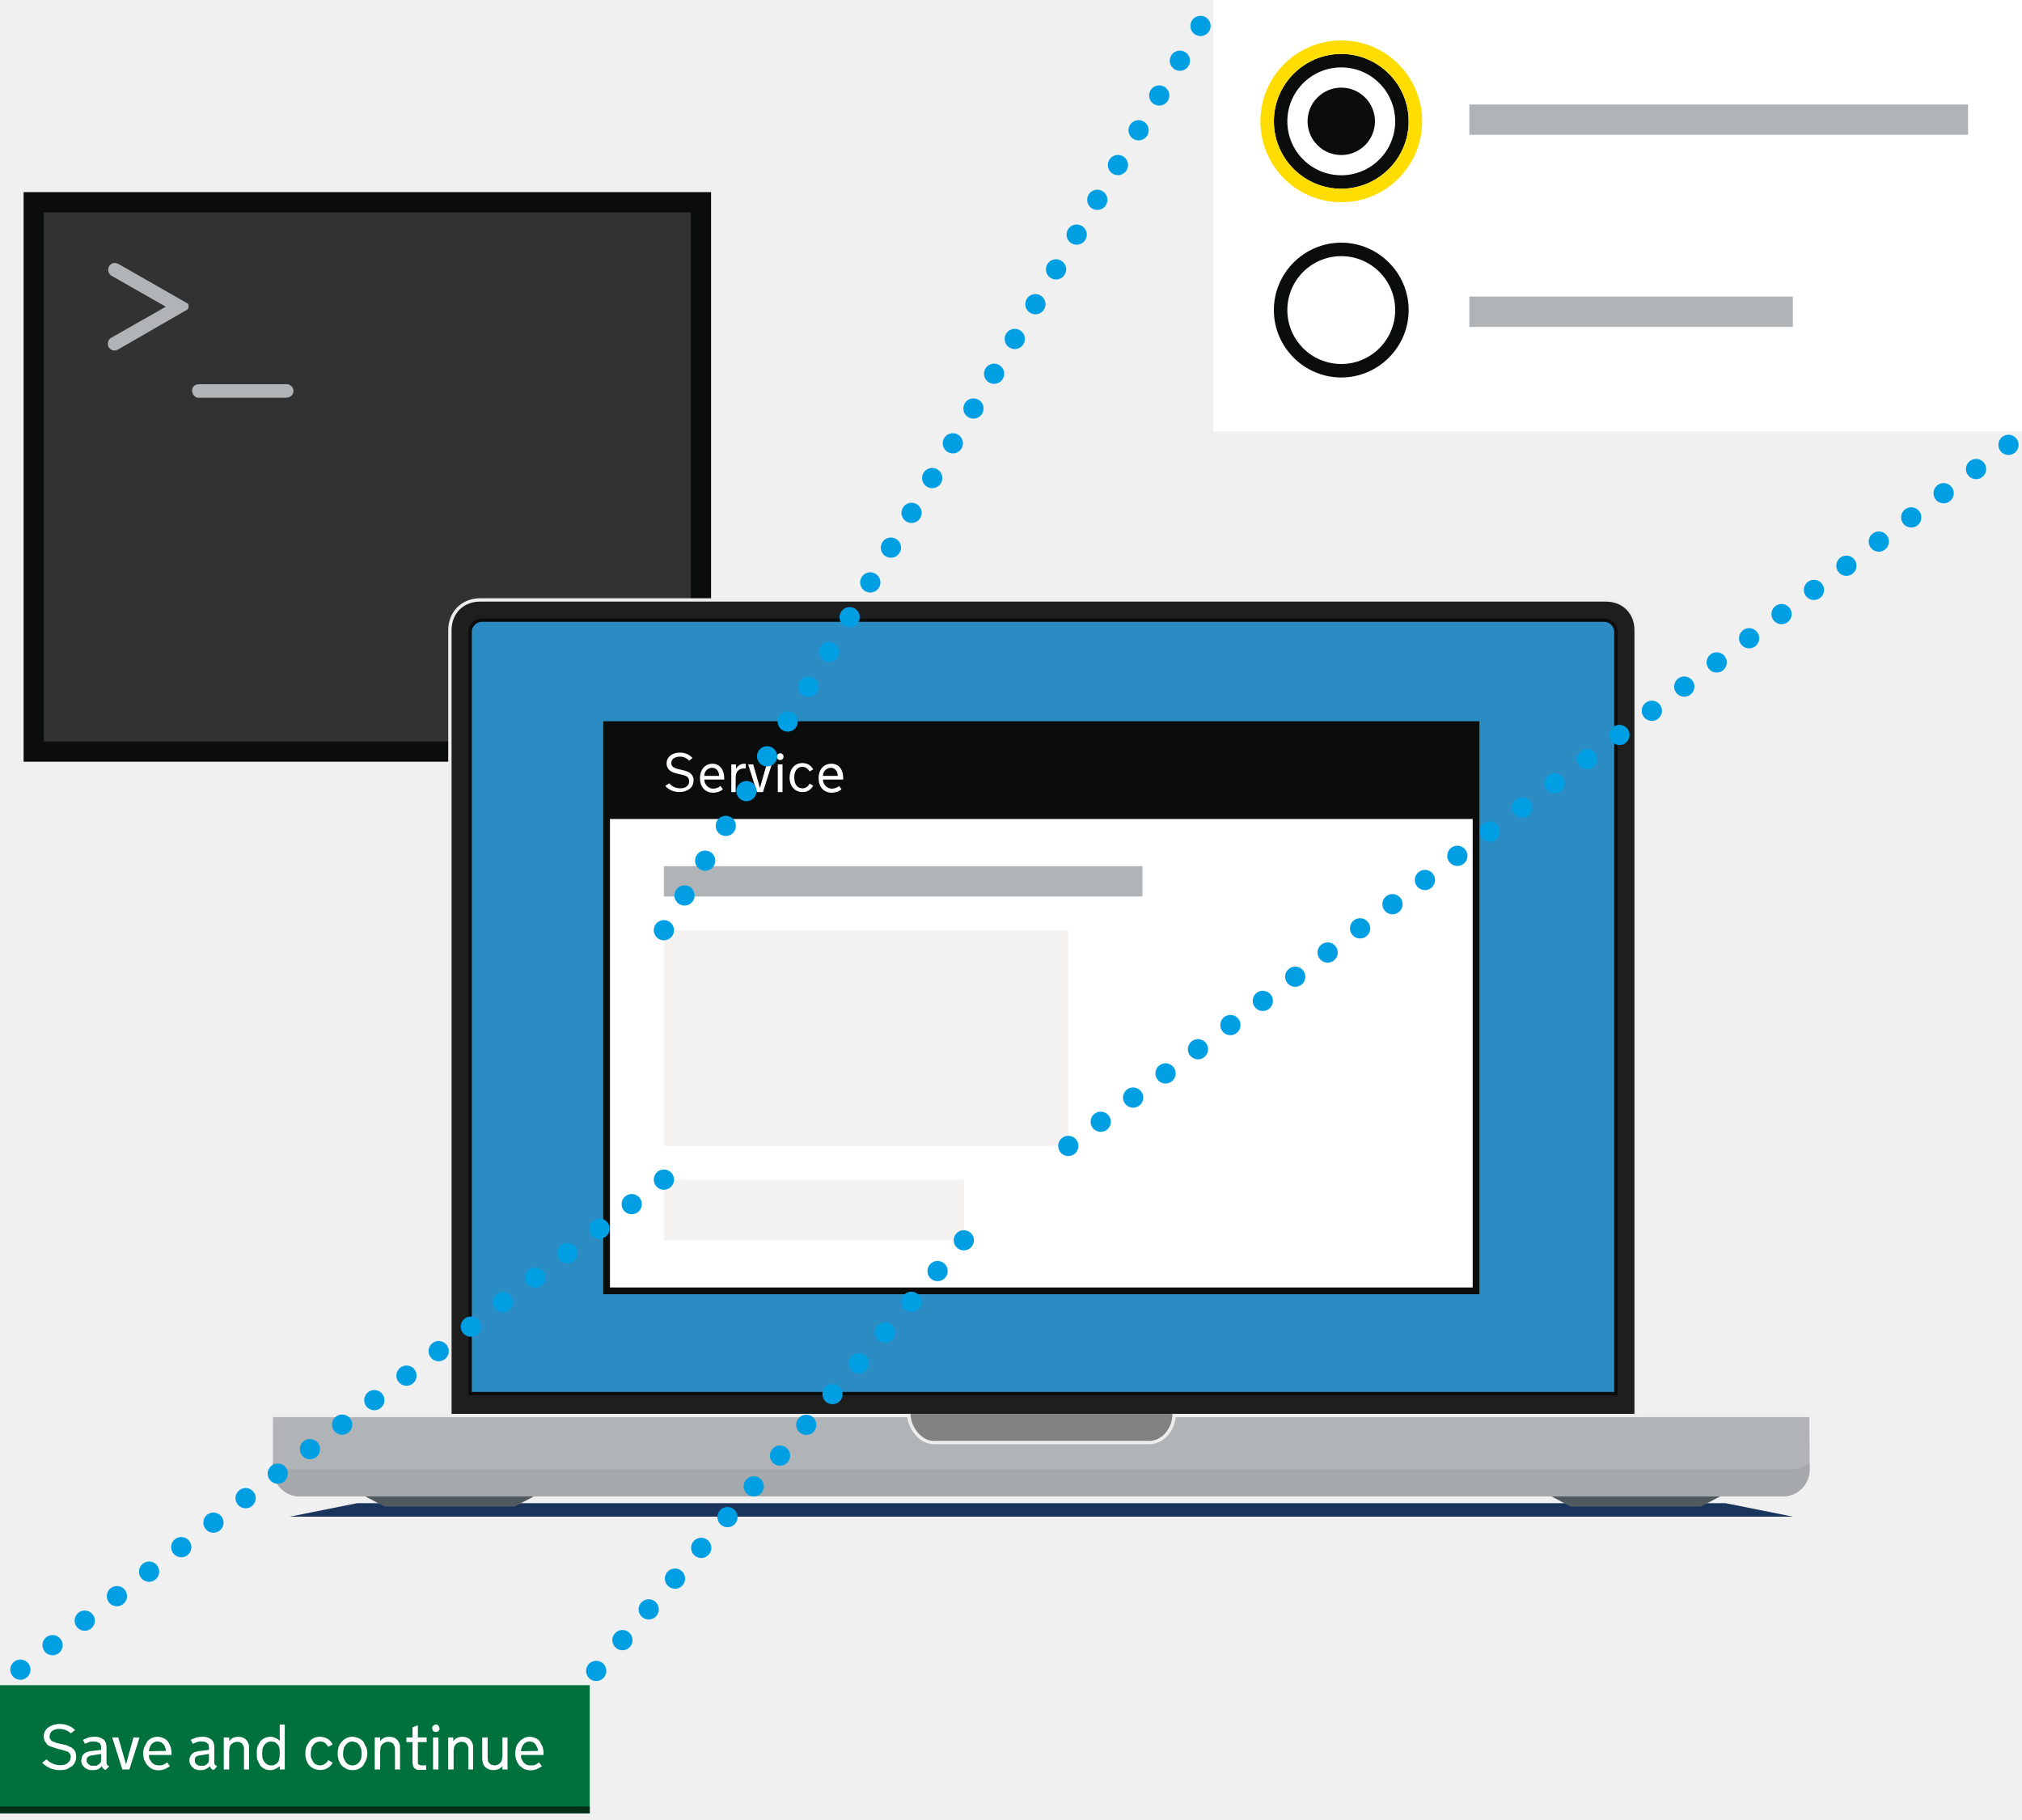
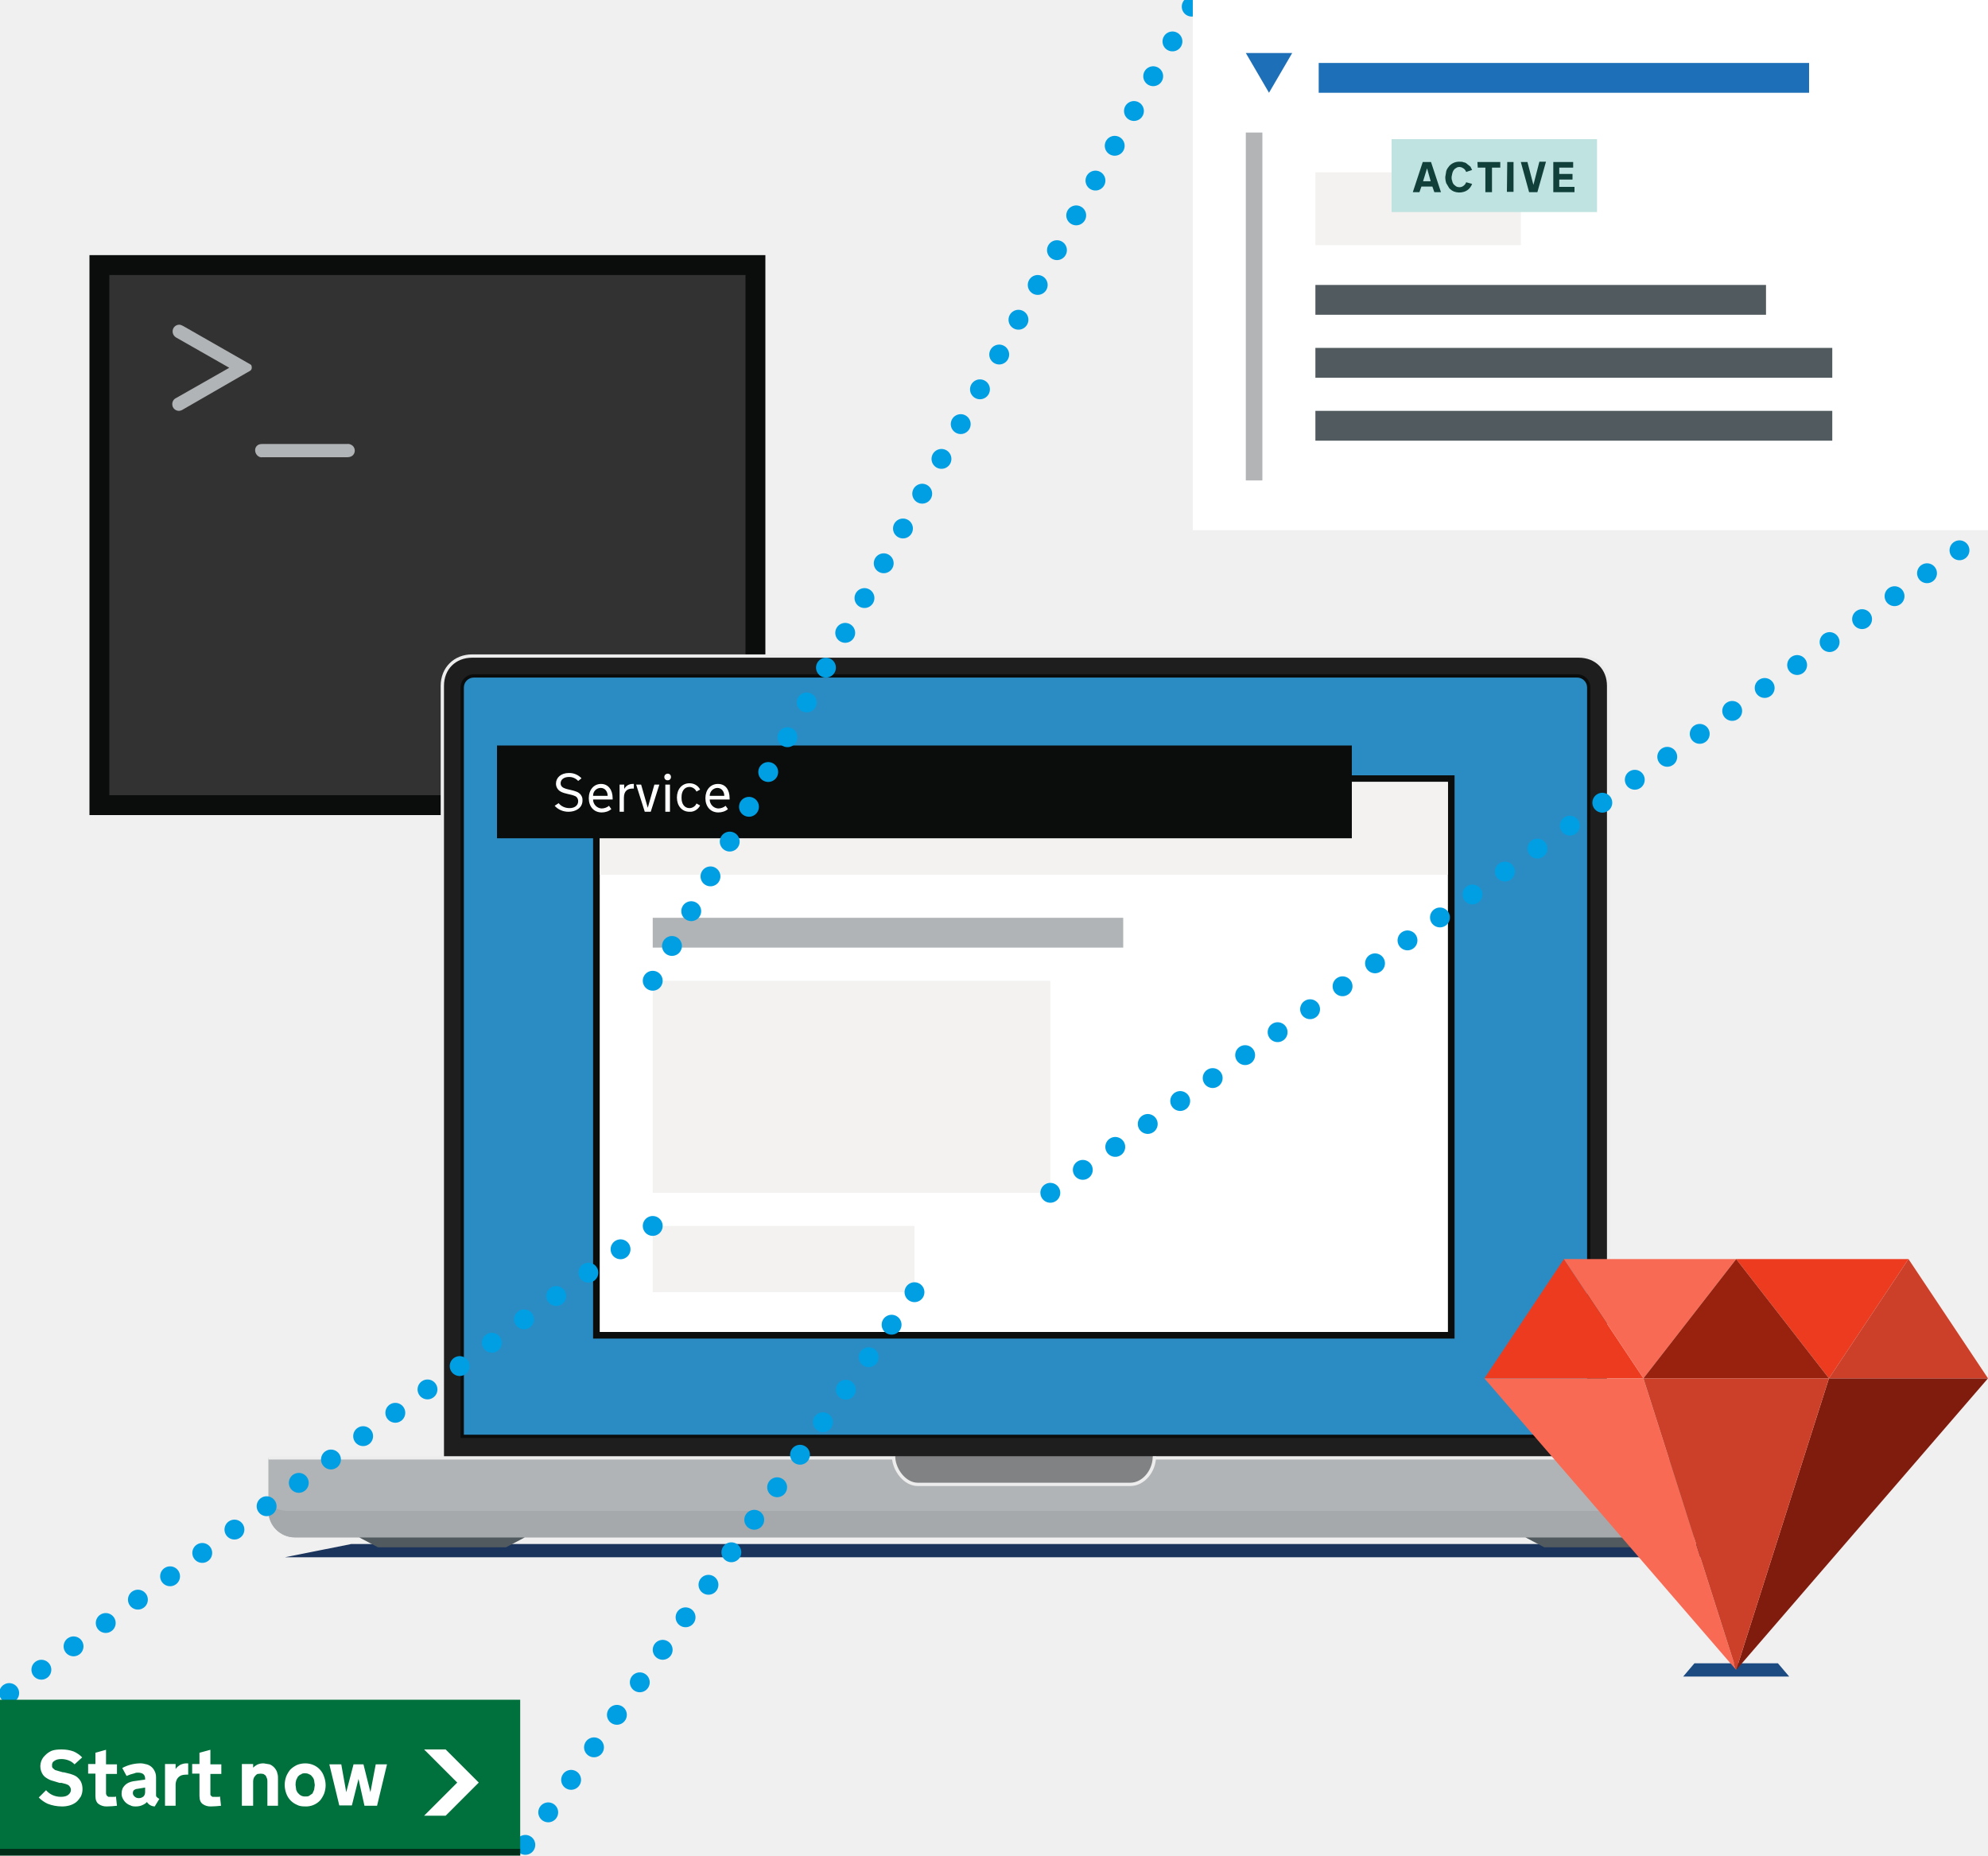
- <svg xmlns="http://www.w3.org/2000/svg" width="600" height="540">
+ <svg xmlns="http://www.w3.org/2000/svg" viewBox="0 0 600 560">
  <g fill="none" fill-rule="evenodd">
    <g fill-rule="nonzero">
-       <path fill="#323232" stroke="#0B0C0C" stroke-width="6" d="M10 60h198v163H10z" />
-       <path fill="#B1B4B6" d="M55.6 90 35.3 78.4c-.4-.2-.8-.4-1.2-.4a2 2 0 0 0-2 2c0 .9.5 1.6 1.3 2l15.8 9-16 9.1a2 2 0 0 0-1.2 2c0 1 .9 1.9 2 1.9.4 0 .9-.2 1.2-.4l20.3-11.7c.5-.3.6-1 .4-1.5 0-.2-.2-.3-.3-.4Zm30.8 24.5c-.5-.4-1.1-.6-1.7-.5H59.2c-.6 0-1.2.1-1.6.5-.8.7-.8 2 0 2.9.5.5 1 .7 1.6.6h25.5c.6 0 1.2-.1 1.7-.5a2 2 0 0 0 0-3Z" />
+       <path fill="#323232" stroke="#0B0C0C" stroke-width="6" d="M30 80h198v163H30z" />
+       <path fill="#B1B4B6" d="M75.6 110 55.3 98.4c-.4-.2-.8-.4-1.2-.4a2 2 0 0 0-2 2c0 .9.5 1.6 1.3 2l15.8 9-16 9.1a2 2 0 0 0-1.2 2c0 1 .9 1.9 2 1.9.4 0 .9-.2 1.2-.4l20.3-11.7c.5-.3.6-1 .4-1.5 0-.2-.2-.3-.3-.4Zm30.8 24.5c-.5-.4-1.1-.6-1.7-.5H79.2c-.6 0-1.2.1-1.6.5-.8.7-.8 2 0 2.9.5.5 1 .7 1.6.6h25.5c.6 0 1.2-.1 1.7-.5a2 2 0 0 0 0-3Z" />
    </g>
-     <path fill="#1E1E1E" fill-rule="nonzero" d="M133.4 428.8V187c0-5.4 3.6-9 9-9h334c5.6 0 9.1 3.5 9.1 9v242" />
-     <path fill="#EDEDED" fill-rule="nonzero" d="M486 428.8h-1V187c0-5-3.5-8.5-8.5-8.5h-334c-5 0-8.5 3.5-8.5 8.5v241.8h-1V187c0-5.5 4-9.5 9.5-9.5h334c5.5 0 9.5 4 9.5 9.5v241.8Z" />
-     <path fill="#2B8CC4" fill-rule="nonzero" d="M143.4 184h332a4 4 0 0 1 4 4v225.5h-340V188a4 4 0 0 1 4-4Z" />
-     <path fill="#0B0C0C" fill-rule="nonzero" d="M480 414H139V187.5a4 4 0 0 1 4-4h333a4 4 0 0 1 4 4V414Zm-340-1h339V187.5a3 3 0 0 0-3-3H143a3 3 0 0 0-3 3V413Z" />
-     <path fill="#808283" fill-rule="nonzero" d="M270 419.5h79v14h-79z" />
-     <path fill="#B1B4B6" fill-rule="nonzero" d="M341 428h-64c-3.8 0-7-4.1-7.3-8H81v16a8 8 0 0 0 8 8h440a8 8 0 0 0 8-8l-.1-16H348.3c-.3 4.1-3.4 8-7.3 8Z" />
-     <path fill="#A5A9AB" fill-rule="nonzero" d="M81 434v2a8 8 0 0 0 8 8h440a8 8 0 0 0 8-8l-.1-2a8.5 8.5 0 0 1-5.5 2H87c-2.1 0-4.2-.7-5.9-2Z" />
-     <path stroke="#EDEDED" d="M537 420H348.4c-.2 4.1-3.3 8-7.3 8H277c-3.8 0-7-4.1-7.3-8H81" />
-     <path fill="#1A345C" fill-rule="nonzero" d="M106 446h406l20 4H86z" />
-     <path fill="#505A5F" fill-rule="nonzero" d="m108.4 444 5.7 3h38.6l5.7-3zm352 0 5.7 3h38.6l5.7-3z" />
-     <path fill="#FFF" fill-rule="nonzero" stroke="#0B0C0C" stroke-width="2" d="M180 215h258v168H180z" />
-     <path fill="#0B0C0C" fill-rule="nonzero" d="M180 215h258v28H180z" />
-     <path fill="#B1B4B6" d="M197 257h142v9H197z" />
-     <path fill="#F3F2F1" fill-rule="nonzero" d="M197 350h89v18h-89v-18Zm0-74h120v64H197v-64Z" />
-     <path fill="#FFF" fill-rule="nonzero" d="M198.6 232.4c.8 1 2 1.5 3.3 1.5 1.4 0 2.6-.7 2.6-2.1 0-.7-.4-1.4-1.1-1.6-1.1-.5-3-.6-4.2-1.3a2.7 2.7 0 0 1-1.4-2.4c0-1.8 1.5-3.2 3.9-3.2a5 5 0 0 1 3.8 1.6l-1 .8a3.6 3.6 0 0 0-2.8-1.2c-1.4 0-2.5.7-2.5 1.9 0 1.9 2.7 1.7 4.7 2.5 1.2.4 2 1.5 1.9 2.7 0 2.3-2.1 3.4-4.2 3.4-1.6 0-3.1-.6-4.2-1.8l1.2-.8Zm10.4-1.1c0 1.4 1.1 2.6 2.5 2.7h.1c.8 0 1.6-.3 2.2-.8l.7 1c-.8.7-1.9 1-2.9 1-2.4 0-3.9-1.8-3.9-4.3s1.5-4.3 3.7-4.3 3.5 1.8 3.5 4.3v.4H209Zm0-1.1h4.4c0-1.3-.8-2.4-2.1-2.4a2.3 2.3 0 0 0-2.3 2.4Zm12.1-2.2h-.2c-1.4 0-2.6.6-2.6 2.8v4.2H217v-8.2h1.4v1.3c.5-.9 1.4-1.5 2.5-1.5h.4v1.4h-.2Zm3.5 7-2.6-8.2h1.5l2 7 2-7h1.5l-2.6 8.2h-1.8Zm6.9-11.5c.6 0 1 .4 1 1s-.4 1-1 1-1-.4-1-1 .5-1 1-1Zm.7 11.5h-1.4v-8.2h1.4v8.2Zm3.5-4.1c0 1.6.8 3 2.4 3 .9 0 1.8-.6 2.1-1.4l1.1.6c-.6 1.2-1.9 2-3.2 1.9-2.3 0-3.8-1.8-3.8-4.3s1.5-4.3 3.8-4.3c1.4 0 2.6.7 3.2 1.9l-1.1.6a2.4 2.4 0 0 0-2.1-1.4c-1.6 0-2.4 1.4-2.4 3v.4Zm8.5.4c0 1.4 1.1 2.6 2.5 2.7h.1c.8 0 1.6-.3 2.2-.8l.7 1c-.8.7-1.9 1-2.9 1-2.4 0-3.9-1.8-3.9-4.3s1.5-4.3 3.8-4.3 3.5 1.8 3.5 4.3v.4h-6Zm0-1.1h4.4c0-1.3-.8-2.4-2.1-2.4a2.4 2.4 0 0 0-2.3 2.4Z" />
-     <path stroke="#009FE3" stroke-dasharray="0 12" stroke-linecap="round" stroke-linejoin="round" stroke-width="6" d="M197 350 0 500m317-160 283-211M197 276 360.5.5M286 368 175 498" />
+     <path fill="#1E1E1E" fill-rule="nonzero" d="M133.4 448.8V207c0-5.4 3.6-9 9-9h334c5.6 0 9.1 3.5 9.1 9v242" />
+     <path fill="#EDEDED" fill-rule="nonzero" d="M486 448.8h-1V207c0-5-3.5-8.5-8.5-8.5h-334c-5 0-8.5 3.5-8.5 8.5v241.8h-1V207c0-5.5 4-9.5 9.5-9.5h334c5.5 0 9.5 4 9.5 9.5v241.8Z" />
+     <path fill="#2B8CC4" fill-rule="nonzero" d="M143.4 204h332a4 4 0 0 1 4 4v225.5h-340V208a4 4 0 0 1 4-4Z" />
+     <path fill="#0B0C0C" fill-rule="nonzero" d="M480 434H139V207.5a4 4 0 0 1 4-4h333a4 4 0 0 1 4 4V434Zm-340-1h339V207.5a3 3 0 0 0-3-3H143a3 3 0 0 0-3 3V433Z" />
+     <path fill="#808283" fill-rule="nonzero" d="M270 439.5h79v14h-79z" />
+     <path fill="#B1B4B6" fill-rule="nonzero" d="M341 448h-64c-3.8 0-7-4.1-7.3-8H81v16a8 8 0 0 0 8 8h440a8 8 0 0 0 8-8l-.1-16H348.3c-.3 4.1-3.4 8-7.3 8Z" />
+     <path fill="#A5A9AB" fill-rule="nonzero" d="M81 454v2a8 8 0 0 0 8 8h440a8 8 0 0 0 8-8l-.1-2a8.5 8.5 0 0 1-5.5 2H87c-2.1 0-4.2-.7-5.9-2Z" />
+     <path stroke="#EDEDED" d="M537 440H348.4c-.2 4.1-3.3 8-7.3 8H277c-3.8 0-7-4.1-7.3-8H81" />
+     <path fill="#1A345C" fill-rule="nonzero" d="M106 466h406l20 4H86z" />
+     <path fill="#505A5F" fill-rule="nonzero" d="m108.4 464 5.7 3h38.6l5.7-3zm352 0 5.7 3h38.6l5.7-3z" />
+     <path fill="#FFF" fill-rule="nonzero" stroke="#0B0C0C" stroke-width="2" d="M180 235h258v168H180z" />
+     <path fill="#B1B4B6" d="M197 277h142v9H197z" />
+     <path fill="#F3F2F1" fill-rule="nonzero" d="M197 370h79v20h-79v-20Zm0-74h120v64H197v-64Zm-16-60h256v28H181v-28Z" />
    <g fill-rule="nonzero">
-       <path fill="#00703C" d="M0 500h175v38H0z" />
-       <path fill="#002E19" d="M0 536h175v2H0z" />
-       <path fill="#FFF" d="M13.8 522c.6.6 1.2 1 1.9 1.3a5.3 5.3 0 0 0 3.4.3 3 3 0 0 0 1-.5l.7-.8.2-1c0-.4-.1-.7-.3-1-.2-.3-.4-.5-.7-.6a33.3 33.3 0 0 0-2.3-.7h-.2a146.6 146.6 0 0 1-2.7-.9 3 3 0 0 1-.8-.5l-.7-1a3.3 3.3 0 0 1 .8-3.9 6.1 6.1 0 0 1 3.7-1.2 6.6 6.6 0 0 1 3.5 1l1 .8-1.3 1a4 4 0 0 0-1.6-1 5.2 5.2 0 0 0-3-.2l-1 .5-.5.7-.2.8c0 .4 0 .8.3 1 .1.3.4.5.7.6l1 .4 1.1.3h.1l1.8.4 1.5.7c.4.3.8.6 1 1 .3.5.4 1 .4 1.8a3.6 3.6 0 0 1-1.2 2.7l-1.5.9c-.6.2-1.3.3-2.2.3a7.2 7.2 0 0 1-5.2-2.2l1.3-1Zm16.4 2c-.2.4-.6.6-1 .9a4 4 0 0 1-1.8.3c-.4 0-.9 0-1.3-.2a2 2 0 0 1-1-.6 2.6 2.6 0 0 1-1-2l.2-1.1a2.4 2.4 0 0 1 1.3-1.4l1-.3 3.4-.4v-.6c0-.4 0-.7-.2-1 0-.2-.2-.4-.4-.5l-.7-.3-.8-.1c-.5 0-1 0-1.5.2l-1.2.5-.6-1.2 1.7-.7a8 8 0 0 1 1.8-.2 4 4 0 0 1 2.6.8c.6.5.9 1.3.9 2.3v4.4c0 .3 0 .6.2.8 0 .2.3.3.6.5l-1 1a1 1 0 0 1-.7-.3c-.2-.2-.4-.4-.4-.7Zm-2.7-3.2-.7.1-.6.3a1.2 1.2 0 0 0-.5 1c0 .3 0 .6.2.8l.4.5.7.4h1.6l.7-.4.5-.5c.2-.2.2-.5.2-.8v-1.8l-2.5.4Zm8.8 4.2-3-9.5h1.8l2.3 8 2.2-8h1.8l-3 9.5zm7.9-4.3c0 .5 0 .9.2 1.3l.7 1a2.7 2.7 0 0 0 2 .8c.5 0 1 0 1.4-.2a5 5 0 0 0 1.1-.7l.8 1.1c-.4.4-1 .6-1.5.9a5.1 5.1 0 0 1-3.7 0c-.6-.3-1-.7-1.4-1.1-.4-.4-.7-1-1-1.6a6 6 0 0 1-.3-2c0-.7.1-1.3.4-2l.8-1.5a4 4 0 0 1 3.1-1.4c.7 0 1.2.2 1.7.4s1 .6 1.3 1a6 6 0 0 1 1.1 3.6v.4h-6.7Zm2.6-4a2.3 2.3 0 0 0-1.9.9 3.5 3.5 0 0 0-.7 2l5-.1c0-.4 0-.7-.2-1 0-.4-.3-.7-.5-1l-.7-.6-1-.2Zm15.5 7.3c-.3.4-.7.6-1.2.9a4 4 0 0 1-1.6.3c-.5 0-1 0-1.3-.2-.4-.1-.8-.3-1-.6a2.6 2.6 0 0 1-1-2c0-.5 0-.8.2-1.1a2.4 2.4 0 0 1 1.3-1.4l1-.3 3.3-.4v-.6l-.1-1-.5-.5-.6-.3-.9-.1c-.5 0-1 0-1.5.2l-1.2.5-.6-1.2 1.7-.7a8 8 0 0 1 1.8-.2 4 4 0 0 1 2.6.8c.6.5.9 1.3.9 2.3v4.4c0 .3 0 .6.2.8l.6.5-.9 1c-.3 0-.6-.1-.8-.3l-.4-.7Zm-2.8-3.2-.7.1-.6.3a1.2 1.2 0 0 0-.4 1l.1.8.4.5.7.4h1.6l.7-.4.5-.5c.2-.2.2-.5.2-.8v-1.8l-2.5.4Zm6.9-5.3H68v1.1a3 3 0 0 1 1.2-1 4 4 0 0 1 3 0 2.8 2.8 0 0 1 1.5 1.7c.2.4.2.8.2 1.3v6.4h-1.5v-6c0-.4 0-.7-.2-1a2 2 0 0 0-.4-.7l-.6-.4-.8-.1a2.5 2.5 0 0 0-1.6.6c-.3.2-.5.5-.6.8l-.2 1.2v5.6h-1.6v-9.5ZM83 524c-.3.3-.7.6-1.2.8a3 3 0 0 1-1.6.4 3.7 3.7 0 0 1-3-1.4l-.8-1.6c-.2-.6-.2-1.2-.2-2 0-.6 0-1.3.2-2l.8-1.5c.4-.4.8-.8 1.3-1 .5-.2 1-.4 1.7-.4a3 3 0 0 1 1.6.4c.5.2.9.5 1.2.9v-4.9h1.5V525H83v-1Zm-5.2-3.7.1 1.4c.2.4.3.8.6 1.1.2.3.5.6.8.7.3.2.7.3 1.2.3.4 0 .7 0 1-.2.4-.2.6-.3.8-.6.3-.2.4-.5.5-.9l.2-1v-1.6c0-.4 0-.8-.2-1.1 0-.3-.2-.6-.5-.9l-.7-.6-1.1-.2a2.4 2.4 0 0 0-2 1c-.3.3-.4.7-.6 1.1l-.1 1.4v.1Zm14.4 0c0 .5 0 1 .2 1.4l.5 1c.2.4.5.7.9.8.3.2.7.3 1.2.3a2.6 2.6 0 0 0 2-1c.2-.1.3-.4.4-.6l1.3.8a3.8 3.8 0 0 1-2.5 2 4.6 4.6 0 0 1-3-.2 4 4 0 0 1-1.4-1c-.4-.4-.7-1-.9-1.6a6 6 0 0 1-.3-2c0-.7.1-1.3.3-2l.9-1.5a4 4 0 0 1 3.2-1.4 4.6 4.6 0 0 1 2.2.6 3.8 3.8 0 0 1 1.5 1.7l-1.3.7-.4-.6a2.7 2.7 0 0 0-1.2-.9l-.8-.1a2.5 2.5 0 0 0-2 1c-.3.4-.5.7-.6 1.2a5 5 0 0 0-.2 1.3v.1Zm12.4-5c.6 0 1.2.2 1.8.4.5.2 1 .6 1.4 1l.8 1.6c.3.6.4 1.2.4 2a6 6 0 0 1-.4 2l-.8 1.5a4 4 0 0 1-3.2 1.4c-.7 0-1.3-.1-1.8-.4a4 4 0 0 1-1.4-1c-.4-.4-.7-1-.9-1.6a6 6 0 0 1-.3-2c0-.7.1-1.3.3-2 .2-.5.5-1 1-1.5a4 4 0 0 1 3-1.4Zm0 8.5a2.4 2.4 0 0 0 2-1c.3-.3.4-.7.6-1.1l.1-1.4-.1-1.4-.6-1.2-.8-.7-1.2-.3a2.4 2.4 0 0 0-2 1c-.3.4-.5.7-.6 1.2a5 5 0 0 0-.2 1.3v.1c0 .5 0 1 .2 1.4l.5 1c.3.4.6.7.9.8.3.2.7.3 1.2.3Zm6.6-8.3h1.6v1.1a3 3 0 0 1 1.2-1 4 4 0 0 1 3 0 2.8 2.8 0 0 1 1.5 1.7c.2.4.2.8.2 1.3v6.4h-1.5v-6c0-.4 0-.7-.2-1a2 2 0 0 0-.4-.7l-.6-.4-.8-.1a2.5 2.5 0 0 0-1.6.6c-.3.2-.4.5-.6.8l-.2 1.2v5.6h-1.6v-9.5Zm12.8 7.1v.5c0 .1 0 .3.2.4l.3.2.7.1a4.5 4.5 0 0 0 .6 0 5.2 5.2 0 0 0 .6-.1l.1 1.4a13.8 13.8 0 0 1-1.7 0 4 4 0 0 1-1 0 2 2 0 0 1-.7-.4c-.3-.2-.4-.4-.5-.7l-.2-1v-6.1h-1.8v-1.4h1.8v-3l1.6-.6v3.6h2.6v1.4H124v5.7Zm6 2.4h-1.5v-9.5h1.6v9.5Zm-1.8-12.2.1-.4c0-.2.2-.3.3-.4a1 1 0 0 1 .7-.3h.4l.4.3.2.4.1.4v.4a1.1 1.1 0 0 1-.7.6 1 1 0 0 1-.8 0 1.1 1.1 0 0 1-.6-.6v-.4Zm4.8 2.7h1.5v1.1a3 3 0 0 1 1.2-1 4 4 0 0 1 3 0 2.8 2.8 0 0 1 1.5 1.7c.2.4.2.8.2 1.3v6.4H139v-6c0-.4 0-.7-.2-1a2 2 0 0 0-.4-.7l-.6-.4-.8-.1a2.5 2.5 0 0 0-1.6.6c-.3.2-.4.5-.6.8l-.2 1.2v5.6H133v-9.5Zm17.6 9.5h-1.5v-1c-.3.4-.7.7-1.2.9a4 4 0 0 1-3 0 2.8 2.8 0 0 1-1.6-1.7l-.2-1.2v-6.5h1.6v6l.1 1c.1.3.3.6.5.7.1.2.3.4.6.4l.8.2c.3 0 .6 0 .9-.2a2.2 2.2 0 0 0 1.3-1.3l.2-1.2v-5.6h1.5v9.5Zm4-4.3c0 .5 0 .9.2 1.3l.6 1a2.7 2.7 0 0 0 2.1.8c.5 0 1 0 1.4-.2a5 5 0 0 0 1-.7l.9 1.1c-.4.4-1 .6-1.5.9a5.1 5.1 0 0 1-3.7 0c-.6-.3-1-.7-1.5-1.1a6 6 0 0 1-.9-1.6 6 6 0 0 1-.3-2c0-.7.1-1.3.3-2 .2-.5.5-1 1-1.5a4 4 0 0 1 3-1.4c.6 0 1.2.2 1.7.4s1 .6 1.3 1l.8 1.6c.2.6.3 1.2.3 2v.4h-6.7Zm2.6-4a2.3 2.3 0 0 0-1.9.9 3.5 3.5 0 0 0-.7 2l5-.1c0-.4 0-.7-.2-1l-.5-1-.7-.6-1-.2Z" />
+       <path fill="#0B0C0C" d="M150 225h258v28H150z" />
+       <path fill="#FFF" d="M168.6 242.4c.8 1 2 1.5 3.3 1.5 1.4 0 2.6-.7 2.6-2.1 0-.7-.4-1.4-1.1-1.6-1.1-.5-3-.6-4.2-1.3a2.7 2.7 0 0 1-1.4-2.4c0-1.8 1.5-3.2 3.9-3.2a5 5 0 0 1 3.8 1.6l-1 .8a3.6 3.6 0 0 0-2.8-1.2c-1.4 0-2.5.7-2.5 1.9 0 1.9 2.7 1.7 4.7 2.5 1.2.4 2 1.5 1.9 2.7 0 2.3-2.1 3.4-4.2 3.4-1.6 0-3.1-.6-4.2-1.8l1.2-.8Zm10.4-1.1c0 1.4 1.1 2.6 2.5 2.7h.1c.8 0 1.6-.3 2.2-.8l.7 1c-.8.7-1.9 1-2.9 1-2.4 0-3.9-1.8-3.9-4.3s1.5-4.3 3.7-4.3 3.5 1.8 3.5 4.3v.4H179Zm0-1.1h4.4c0-1.3-.8-2.4-2.1-2.4a2.3 2.3 0 0 0-2.3 2.4Zm12.1-2.2h-.2c-1.4 0-2.6.6-2.6 2.8v4.2H187v-8.2h1.4v1.3c.5-.9 1.4-1.5 2.5-1.5h.4v1.4h-.2Zm3.5 7-2.6-8.2h1.5l2 7 2-7h1.5l-2.6 8.2h-1.8Zm6.9-11.5c.6 0 1 .4 1 1s-.4 1-1 1-1-.4-1-1 .5-1 1-1Zm.7 11.5h-1.4v-8.2h1.4v8.2Zm3.5-4.1c0 1.6.8 3 2.4 3 .9 0 1.8-.6 2.1-1.4l1.1.6c-.6 1.2-1.9 2-3.2 1.9-2.3 0-3.8-1.8-3.8-4.3s1.5-4.3 3.8-4.3c1.4 0 2.6.7 3.2 1.9l-1.1.6a2.4 2.4 0 0 0-2.1-1.4c-1.6 0-2.4 1.4-2.4 3v.4Zm8.5.4c0 1.4 1.1 2.6 2.5 2.7h.1c.8 0 1.6-.3 2.2-.8l.7 1c-.8.7-1.9 1-2.9 1-2.4 0-3.9-1.8-3.9-4.3s1.5-4.3 3.8-4.3 3.5 1.8 3.5 4.3v.4h-6Zm0-1.1h4.4c0-1.3-.8-2.4-2.1-2.4a2.4 2.4 0 0 0-2.3 2.4Z" />
    </g>
-     <path fill="#FFF" d="M360 0h240v128H360z" />
-     <path fill="#B1B4B6" fill-rule="nonzero" d="M436 88h96v9h-96v-9Zm0-57h148v9H436v-9Z" />
-     <g fill-rule="nonzero" transform="translate(378 72)">
-       <circle cx="20" cy="20" r="20" fill="#FFF" />
-       <path fill="#0B0C0C" d="M20 4a16 16 0 0 1 16 16 16 16 0 0 1-16 16A16 16 0 0 1 4 20 16 16 0 0 1 20 4m0-4C9 0 0 9 0 20s9 20 20 20 20-9 20-20S31 0 20 0Z" />
+     <path stroke="#009FE3" stroke-dasharray="0 12" stroke-linecap="round" stroke-linejoin="round" stroke-width="6" d="M197 370 0 513m317-153 283-200M197 296 360.5.5M276 390 157 559" />
+     <g fill-rule="nonzero">
+       <path fill="#00703C" d="M0 513h157v47H0z" />
+       <path fill="#002E19" d="M0 558h157v2H0z" />
+       <path fill="#FFF" d="M128 528h6.5l10 10-10 10H128l10-10zM13.9 540.3a5.7 5.7 0 0 0 1.8 1.4 6 6 0 0 0 2.7.6c1 0 1.7-.2 2.2-.6.5-.4.8-.9.8-1.5s-.3-1-.7-1.4c-.5-.3-1.2-.5-2.1-.7H18l-2-.6c-.8-.2-1.4-.5-2-.9-.5-.3-1-.8-1.3-1.4a4.5 4.5 0 0 1 1-5.5 6 6 0 0 1 1.9-1.3c.8-.3 1.8-.4 3-.4 1.3 0 2.5.2 3.6.6a8 8 0 0 1 2.6 1.8l-2.3 2.1c-.5-.5-1-.9-1.8-1.2a6 6 0 0 0-2.2-.4c-.9 0-1.6.2-2 .5-.6.3-.8.8-.8 1.3 0 .4 0 .7.2.9l.7.6 1 .3 1.4.4h.3l2 .5c.6.2 1.2.4 1.8.8.5.4 1 .9 1.3 1.5.3.6.5 1.3.5 2.3a5 5 0 0 1-.5 2.2c-.4.6-.8 1.2-1.4 1.7a6 6 0 0 1-2 1 8 8 0 0 1-2.4.3 11.8 11.8 0 0 1-4.2-.8 9 9 0 0 1-2.7-1.9l2.2-2.2Zm18.1 1 .1.4.2.3.4.3h.7a5.1 5.1 0 0 0 .9 0h.4l.3-.1.3 2.8a29.4 29.4 0 0 1-3 .2 4 4 0 0 1-2.5-.7c-.7-.5-1-1.3-1-2.5v-6.7h-2.2v-2.9h2.2V529l3.2-.9v4.4h3.3v2.9H32v6Zm9.4-1.4c-.4 0-.7.2-1 .4-.2.2-.3.5-.3.9s.2.7.5 1c.3.3.7.5 1.3.5.6 0 1-.2 1.4-.5.4-.4.5-.9.5-1.4v-1.3l-2.4.4Zm3 4c-.2 0-.3.2-.5.4l-.7.4a4.5 4.5 0 0 1-2.1.5c-.6 0-1.2 0-1.7-.3a4 4 0 0 1-2.3-2 3 3 0 0 1-.4-1.6c0-1 .3-1.8 1-2.5.6-.6 1.4-1 2.5-1.2l3.6-.5v-.2c0-.6-.1-1-.5-1.4-.3-.3-.9-.5-1.7-.5-.3 0-.6 0-1 .2a12.3 12.3 0 0 0-2.4.8l-1.3-2.4a11.7 11.7 0 0 1 5.2-1.4 5 5 0 0 1 1.7.2 3.7 3.7 0 0 1 2.8 2c.3.5.5 1.2.5 2v5.2c0 .4 0 .7.3.8.1.2.4.4.7.5l-1.4 2.3a3 3 0 0 1-1.4-.4 3 3 0 0 1-1-1Zm12.4-8.3h-.3a6 6 0 0 0-1.3.1 2.6 2.6 0 0 0-1.9 1.5 4 4 0 0 0-.3 1.7v6.1h-3.2v-12.6H53v1.5l.5-.6.8-.6a4.3 4.3 0 0 1 2-.5h.5v3.4Zm6.7 5.7v.4l.2.3.4.3h.7a5.1 5.1 0 0 0 .9 0h.4l.3-.1.3 2.8a29.4 29.4 0 0 1-3 .2 4 4 0 0 1-2.5-.7c-.7-.5-1-1.3-1-2.5v-6.7H58v-2.9h2.2V529l3.3-.9v4.4h3.3v2.9h-3.3v6Zm9.6-8.9h3.3v1.1a5.3 5.3 0 0 1 1.2-.9 4.4 4.4 0 0 1 2-.4l1.8.3a4 4 0 0 1 2.2 2.3c.2.6.3 1.1.3 1.7v8.5h-3.2v-7.3c0-.4 0-.8-.2-1.1a2 2 0 0 0-.4-.8l-.6-.4-.8-.1-1 .1a2 2 0 0 0-.7.6 2 2 0 0 0-.5.9 4 4 0 0 0-.1 1.2v6.9H73v-12.6Zm19-.2c1 0 1.8.2 2.5.5a5.7 5.7 0 0 1 3.2 3.5 7.3 7.3 0 0 1 0 5.2c-.3.7-.7 1.4-1.2 2a5.8 5.8 0 0 1-4.5 1.8c-1 0-1.8-.1-2.5-.5a5.8 5.8 0 0 1-3.2-3.4 7.4 7.4 0 0 1 0-5.2c.3-.7.7-1.4 1.2-2 .6-.6 1.2-1 2-1.4.7-.3 1.6-.5 2.5-.5Zm0 10c.5 0 .9 0 1.2-.2l1-.7.5-1.1.2-1.4v-.1l-.2-1.4c-.1-.4-.3-.8-.6-1.1-.2-.3-.5-.6-.9-.7-.3-.2-.7-.3-1.2-.3s-.9 0-1.2.3c-.4.1-.7.4-1 .7l-.5 1a5 5 0 0 0-.2 1.5l.2 1.5c.2.4.3.8.6 1a2.5 2.5 0 0 0 2.1 1Zm19.7-1.3 1.6-8.4h3.4l-3 12.5H110l-1.8-8.1-2 8h-3.8l-3-12.4h3.6l1.5 8.4 2.2-8.4h3z" />
    </g>
-     <g fill-rule="nonzero" transform="translate(374 12)">
-       <circle cx="24" cy="24" r="20" fill="#FFF" />
-       <path fill="#0B0C0C" d="M24 8a16 16 0 0 1 16 16 16 16 0 0 1-16 16A16 16 0 0 1 8 24 16 16 0 0 1 24 8m0-4C13 4 4 13 4 24s9 20 20 20 20-9 20-20S35 4 24 4Z" />
-       <path fill="#FD0" d="M24 4c11 0 20 9 20 20s-9 20-20 20S4 35 4 24 13 4 24 4m0-4a24 24 0 1 0 0 48 24 24 0 1 0 0-48Z" />
-       <circle cx="24" cy="24" r="10" fill="#0B0C0C" />
-     </g>
+     <path fill="#FFF" d="M360 0h240v160H360z" />
+     <path fill="#505A5F" fill-rule="nonzero" d="M397 86h136v9H397zm0 19h156v9H397zm0 19h156v9H397z" />
+     <path fill="#1D70B8" fill-rule="nonzero" d="M398 19h148v9H398z" />
+     <path fill="#F3F2F1" d="M397 52h62v22h-62z" />
+     <path fill="#B2B4B6" d="M376 40h5v105h-5z" />
+     <path fill="#1D70B8" d="M376 16h14l-7 12z" />
+     <path fill="#BFE3E0" d="M420 42h62v22h-62z" />
+     <path fill="#11403B" fill-rule="nonzero" d="M432.3 56.3H429l-.6 1.7h-2l3-9.1h2.5l3 9.1h-2l-.6-1.7Zm-2.8-1.6h2.3l-1.1-3.9-1.2 3.9Zm6.7-1.3.3-1.8c.2-.6.5-1 .9-1.5a4 4 0 0 1 3-1.3c.6 0 1 0 1.4.2.4 0 .8.3 1 .5l1 .8.5 1-1.8.6a2.2 2.2 0 0 0-.7-1l-.5-.3a2 2 0 0 0-.8-.2c-.4 0-.8.1-1 .3-.4.2-.6.4-.8.7a3 3 0 0 0-.4 1l-.2 1c0 .5 0 .8.2 1.2 0 .3.2.7.4 1l.7.6c.3.2.7.3 1 .3a2 2 0 0 0 1.4-.5 2.1 2.1 0 0 0 .7-1l1.8.5a4 4 0 0 1-.6 1.1 3.6 3.6 0 0 1-1.9 1.3 4.6 4.6 0 0 1-3-.1 4 4 0 0 1-1.4-1l-.9-1.5c-.2-.6-.3-1.2-.3-1.9Zm9.7-4.5h6.9v1.7h-2.5V58h-2v-7.4H446zm9 0h1.9v9h-2zm6.6 9.1-2.5-9.1h2l1.8 6.9 1.8-7h2L464 58zm7.3-9.1h6v1.7h-4.2v1.9h4v1.7h-4v2.2h4.6V58h-6.4z" />
+     <path fill="#1B4B80" fill-rule="nonzero" d="M511.4 502h25.2l3.4 4h-32z" />
+     <path fill="#ED3B1F" d="m472 380 24 36h-48z" />
+     <path fill="#F86A54" d="M472 380h52l-28 36z" />
+     <path fill="#ED3B1F" d="M524 380h52l-24 36z" />
+     <path fill="#99220F" d="m524 380 28 36h-56z" />
+     <path fill="#801C0D" d="m524 504 76-88h-48z" />
+     <path fill="#F86A54" d="m524 504-28-88h-48z" />
+     <path fill="#CC3F29" d="m524 504 28-88h-56zm52-124 24 36h-48z" />
  </g>
</svg>
